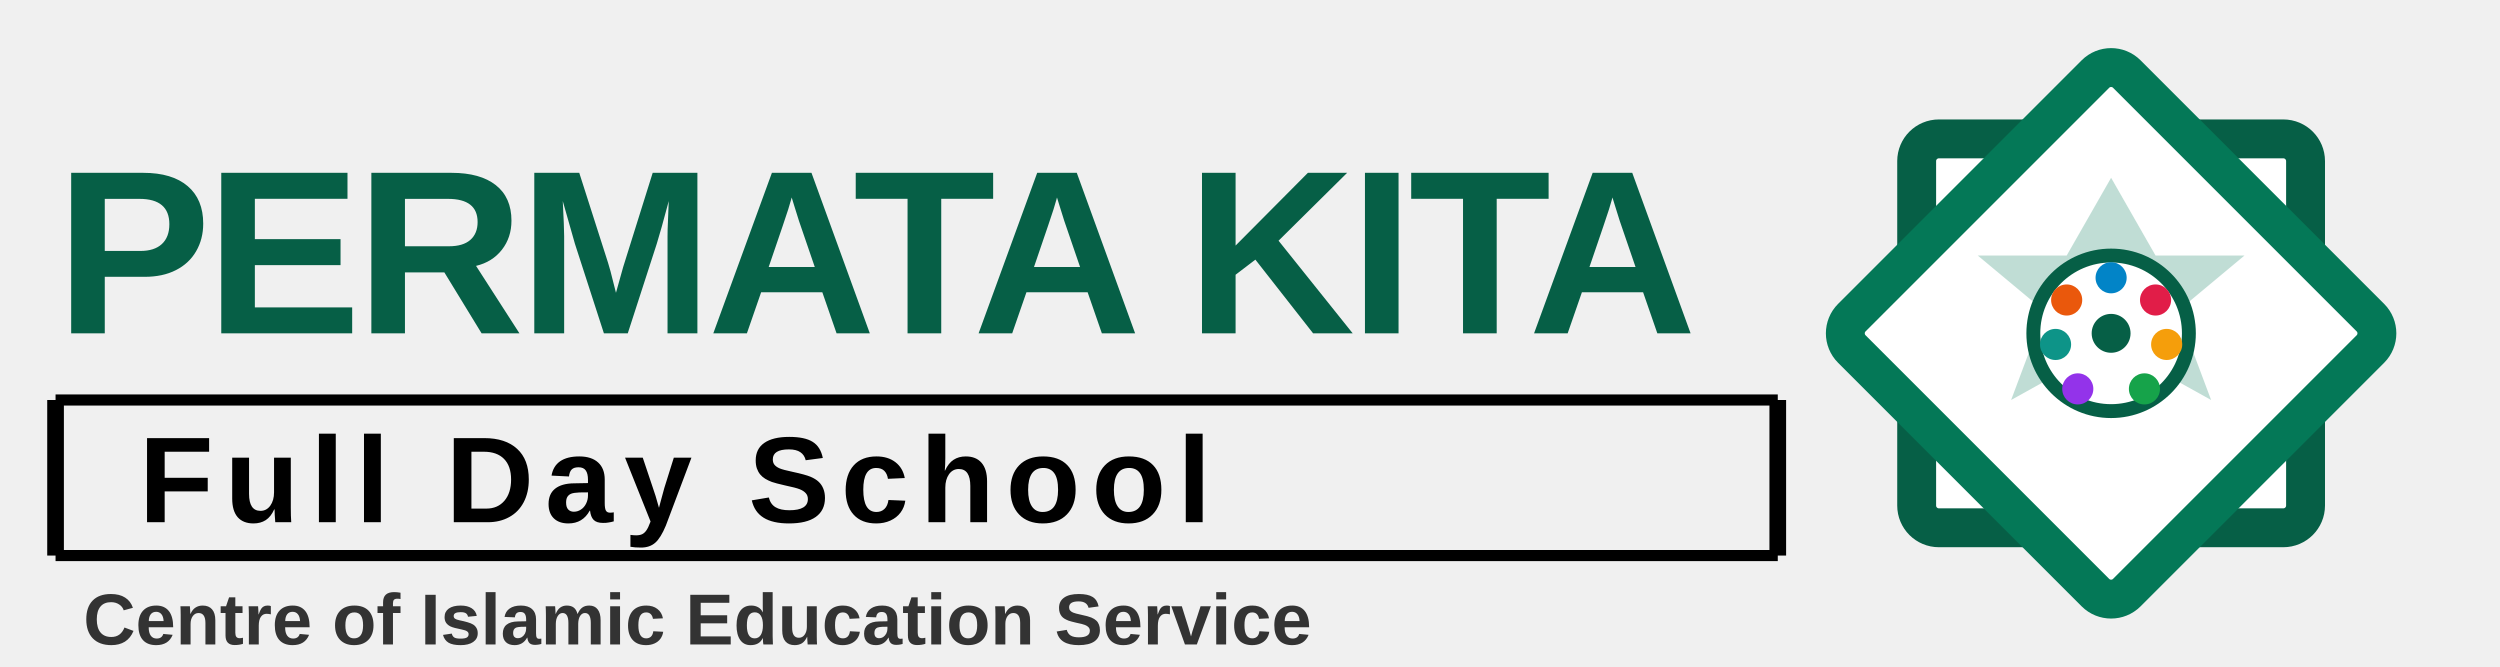
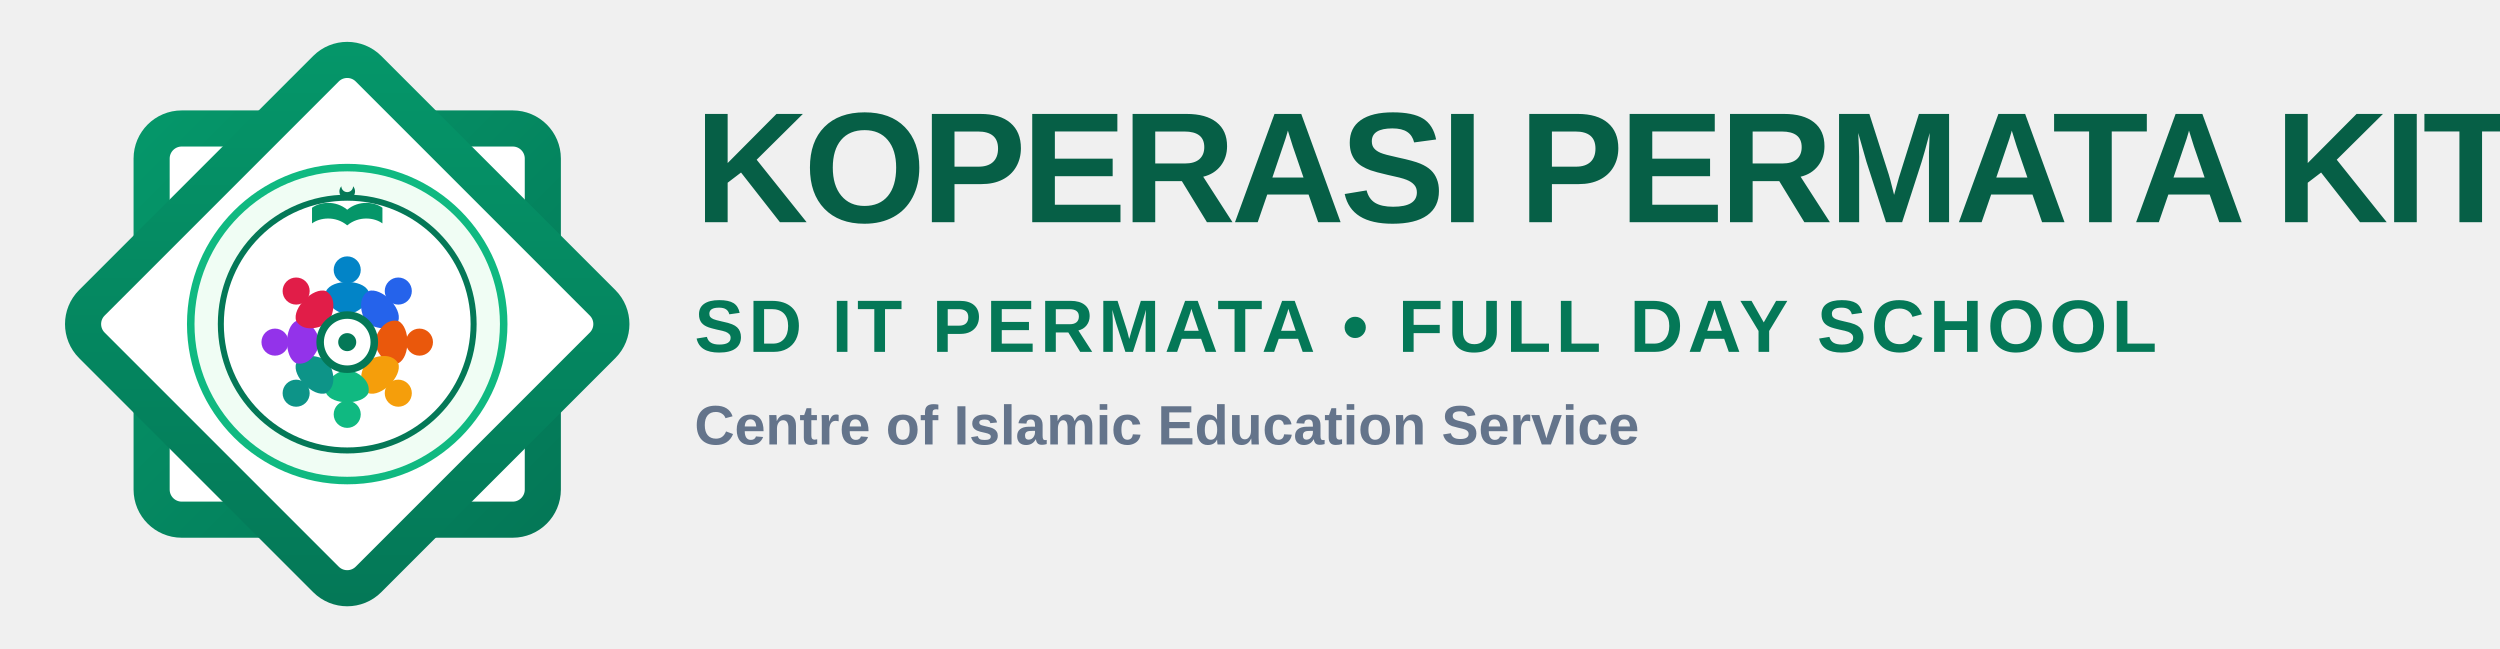
- <svg xmlns="http://www.w3.org/2000/svg" viewBox="0 0 450 120" width="450" height="120">
-   <g transform="translate(330, 10)">
-     <rect x="15" y="15" width="70" height="70" rx="4" stroke="#065f46" stroke-width="7" fill="#ffffff" />
-     <rect x="15" y="15" width="70" height="70" rx="4" transform="rotate(45 50 50)" stroke="#047857" stroke-width="7" fill="#ffffff" />
-     <polygon points="50,22 58,36 74,36 62,46 68,62 50,52 32,62 38,46 26,36 42,36" fill="#047857" opacity="0.25" />
-     <circle cx="50" cy="50" r="14" fill="#ffffff" stroke="#065f46" stroke-width="2.5" />
-     <circle cx="50" cy="40" r="2.8" fill="#0284c7" />
-     <circle cx="58" cy="44" r="2.8" fill="#e11d48" />
-     <circle cx="60" cy="52" r="2.8" fill="#f59e0b" />
-     <circle cx="56" cy="60" r="2.8" fill="#16a34a" />
-     <circle cx="44" cy="60" r="2.8" fill="#9333ea" />
-     <circle cx="40" cy="52" r="2.8" fill="#0d9488" />
-     <circle cx="42" cy="44" r="2.8" fill="#ea580c" />
-     <circle cx="50" cy="50" r="3.5" fill="#065f46" />
+ <svg xmlns="http://www.w3.org/2000/svg" viewBox="0 0 540 140" width="540" height="140">
+   <defs>
+     <linearGradient id="logoEmerald" x1="0%" y1="0%" x2="100%" y2="100%">
+       <stop offset="0%" stop-color="#059669" />
+       <stop offset="100%" stop-color="#047857" />
+     </linearGradient>
+   </defs>
+   <g transform="translate(10, 5) scale(0.65)">
+     <rect x="35" y="35" width="130" height="130" rx="10" stroke="url(#logoEmerald)" stroke-width="12" fill="#ffffff" />
+     <rect x="35" y="35" width="130" height="130" rx="10" transform="rotate(45 100 100)" stroke="url(#logoEmerald)" stroke-width="12" fill="#ffffff" />
+     <circle cx="100" cy="100" r="52" fill="#f0fdf4" stroke="#10b981" stroke-width="2.5" />
+     <circle cx="100" cy="100" r="42" fill="#ffffff" stroke="#047857" stroke-width="2" />
+     <g transform="translate(100, 62) scale(0.65)">
+       <path d="M -3 -12 A 4 4 0 1 0 3 -12 A 3 3 0 1 1 -3 -12" fill="#047857" />
+       <path d="M 0 0 C -6 -5 -14 -4 -18 -1 L -18 7 C -14 4 -6 3 0 8 C 6 3 14 4 18 7 L 18 -1 C 14 -4 6 -5 0 0 Z" fill="#059669" />
+     </g>
+     <g transform="translate(100, 106)">
+       <g transform="rotate(0)">
+         <circle cx="0" cy="-24" r="4.5" fill="#0284c7" />
+         <path d="M -7 -17 C -5 -21 5 -21 7 -17 C 8 -13 4 -10 0 -9 C -4 -10 -8 -13 -7 -17 Z" fill="#0284c7" />
+       </g>
+       <g transform="rotate(45)">
+         <circle cx="0" cy="-24" r="4.5" fill="#2563eb" />
+         <path d="M -7 -17 C -5 -21 5 -21 7 -17 C 8 -13 4 -10 0 -9 C -4 -10 -8 -13 -7 -17 Z" fill="#2563eb" />
+       </g>
+       <g transform="rotate(90)">
+         <circle cx="0" cy="-24" r="4.5" fill="#ea580c" />
+         <path d="M -7 -17 C -5 -21 5 -21 7 -17 C 8 -13 4 -10 0 -9 C -4 -10 -8 -13 -7 -17 Z" fill="#ea580c" />
+       </g>
+       <g transform="rotate(135)">
+         <circle cx="0" cy="-24" r="4.5" fill="#f59e0b" />
+         <path d="M -7 -17 C -5 -21 5 -21 7 -17 C 8 -13 4 -10 0 -9 C -4 -10 -8 -13 -7 -17 Z" fill="#f59e0b" />
+       </g>
+       <g transform="rotate(180)">
+         <circle cx="0" cy="-24" r="4.5" fill="#10b981" />
+         <path d="M -7 -17 C -5 -21 5 -21 7 -17 C 8 -13 4 -10 0 -9 C -4 -10 -8 -13 -7 -17 Z" fill="#10b981" />
+       </g>
+       <g transform="rotate(225)">
+         <circle cx="0" cy="-24" r="4.5" fill="#0d9488" />
+         <path d="M -7 -17 C -5 -21 5 -21 7 -17 C 8 -13 4 -10 0 -9 C -4 -10 -8 -13 -7 -17 Z" fill="#0d9488" />
+       </g>
+       <g transform="rotate(270)">
+         <circle cx="0" cy="-24" r="4.5" fill="#9333ea" />
+         <path d="M -7 -17 C -5 -21 5 -21 7 -17 C 8 -13 4 -10 0 -9 C -4 -10 -8 -13 -7 -17 Z" fill="#9333ea" />
+       </g>
+       <g transform="rotate(315)">
+         <circle cx="0" cy="-24" r="4.5" fill="#e11d48" />
+         <path d="M -7 -17 C -5 -21 5 -21 7 -17 C 8 -13 4 -10 0 -9 C -4 -10 -8 -13 -7 -17 Z" fill="#e11d48" />
+       </g>
+       <circle cx="0" cy="0" r="9" fill="#ffffff" stroke="#047857" stroke-width="2.5" />
+       <circle cx="0" cy="0" r="3" fill="#047857" />
+     </g>
  </g>
-   <g transform="translate(10, 20)">
-     <text x="0" y="40" font-family="'Plus Jakarta Sans', Arial, sans-serif" font-weight="900" font-size="42" fill="#065f46" letter-spacing="-1">
-       PERMATA KITA
+   <g transform="translate(150, 48)">
+     <text x="0" y="0" font-family="'Plus Jakarta Sans', Arial, sans-serif" font-weight="900" font-size="34" fill="#065f46" letter-spacing="-1">
+       KOPERASI PERMATA KITA
    </text>
-     <line x1="0" y1="52" x2="310" y2="52" stroke="#000000" stroke-width="2" />
-     <line x1="0" y1="52" x2="0" y2="80" stroke="#000000" stroke-width="3" />
-     <line x1="310" y1="52" x2="310" y2="80" stroke="#000000" stroke-width="3" />
-     <line x1="0" y1="80" x2="310" y2="80" stroke="#000000" stroke-width="2" />
-     <text x="15" y="74" font-family="'Plus Jakarta Sans', Arial, sans-serif" font-weight="800" font-size="22" fill="#000000" letter-spacing="2">
-       Full Day School
+     <text x="0" y="28" font-family="'Plus Jakarta Sans', Arial, sans-serif" font-weight="800" font-size="16" fill="#047857" letter-spacing="1">
+       SD IT PERMATA • FULL DAY SCHOOL
    </text>
-     <text x="5" y="96" font-family="'Plus Jakarta Sans', Arial, sans-serif" font-weight="600" font-size="13" fill="#333333">
+     <text x="0" y="48" font-family="'Plus Jakarta Sans', Arial, sans-serif" font-weight="600" font-size="12" fill="#64748b">
      Centre of Islamic Education Service
    </text>
  </g>
</svg>
